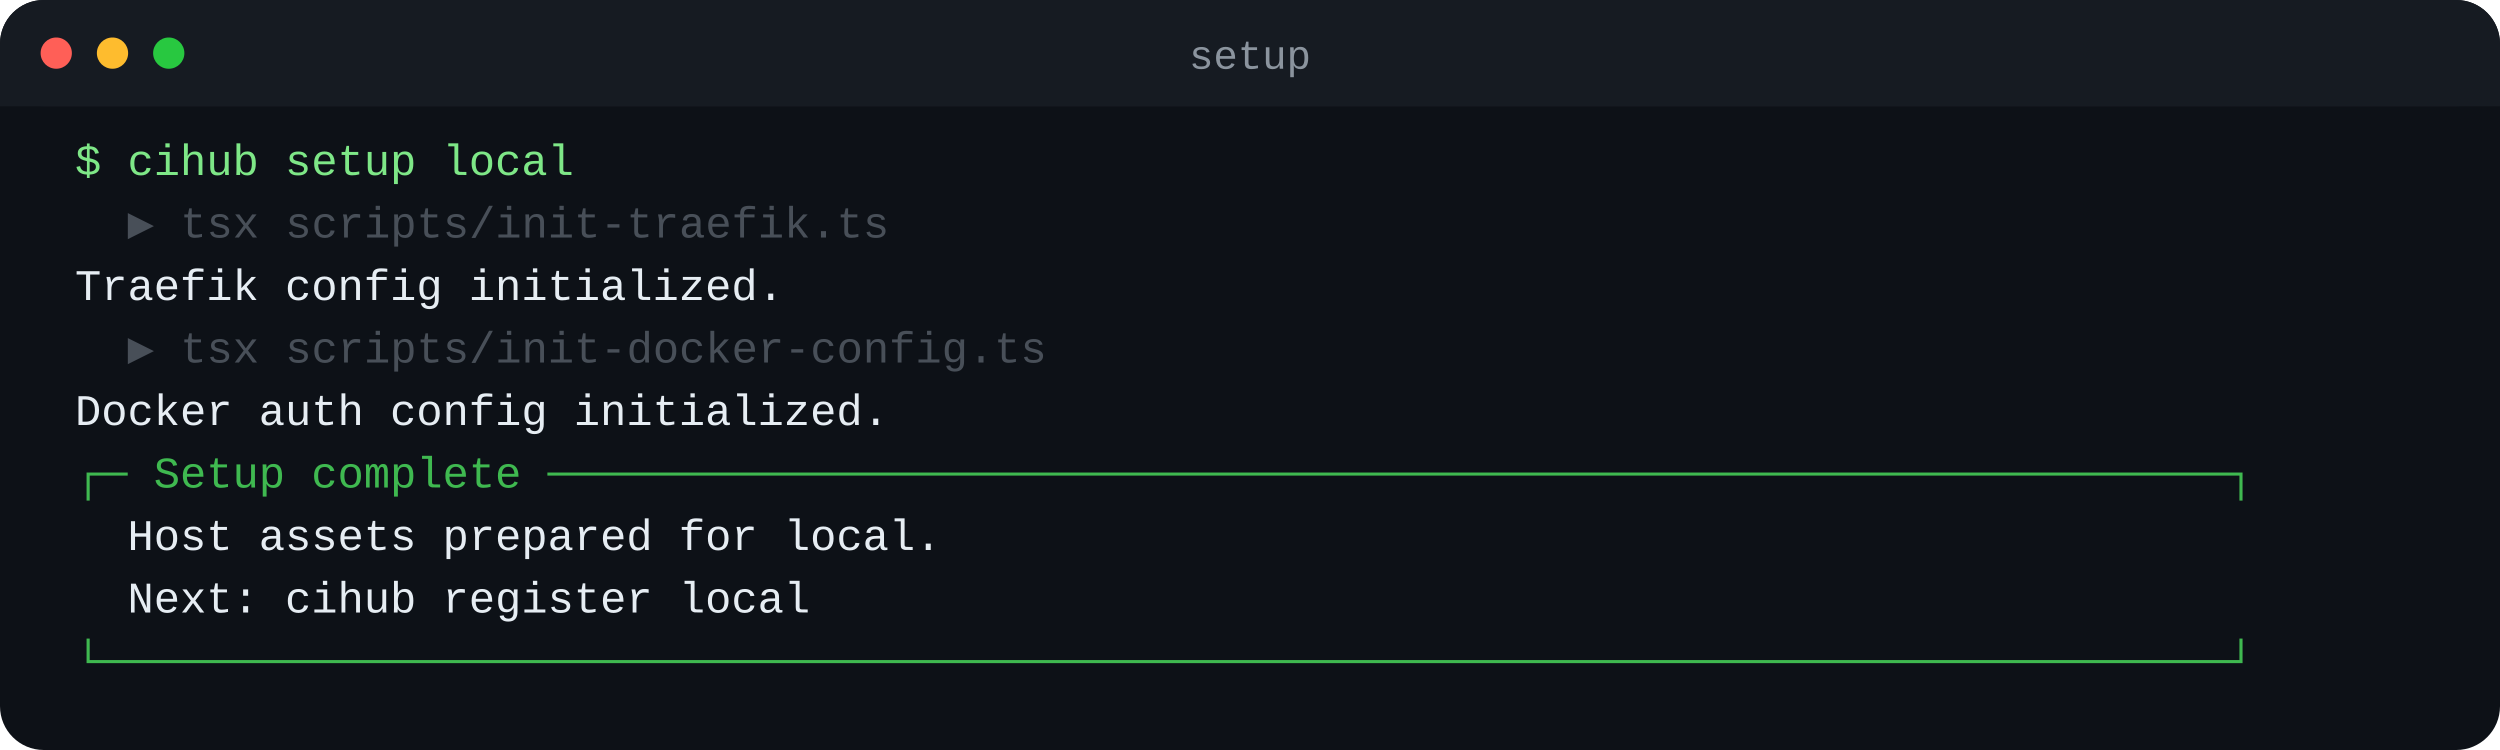
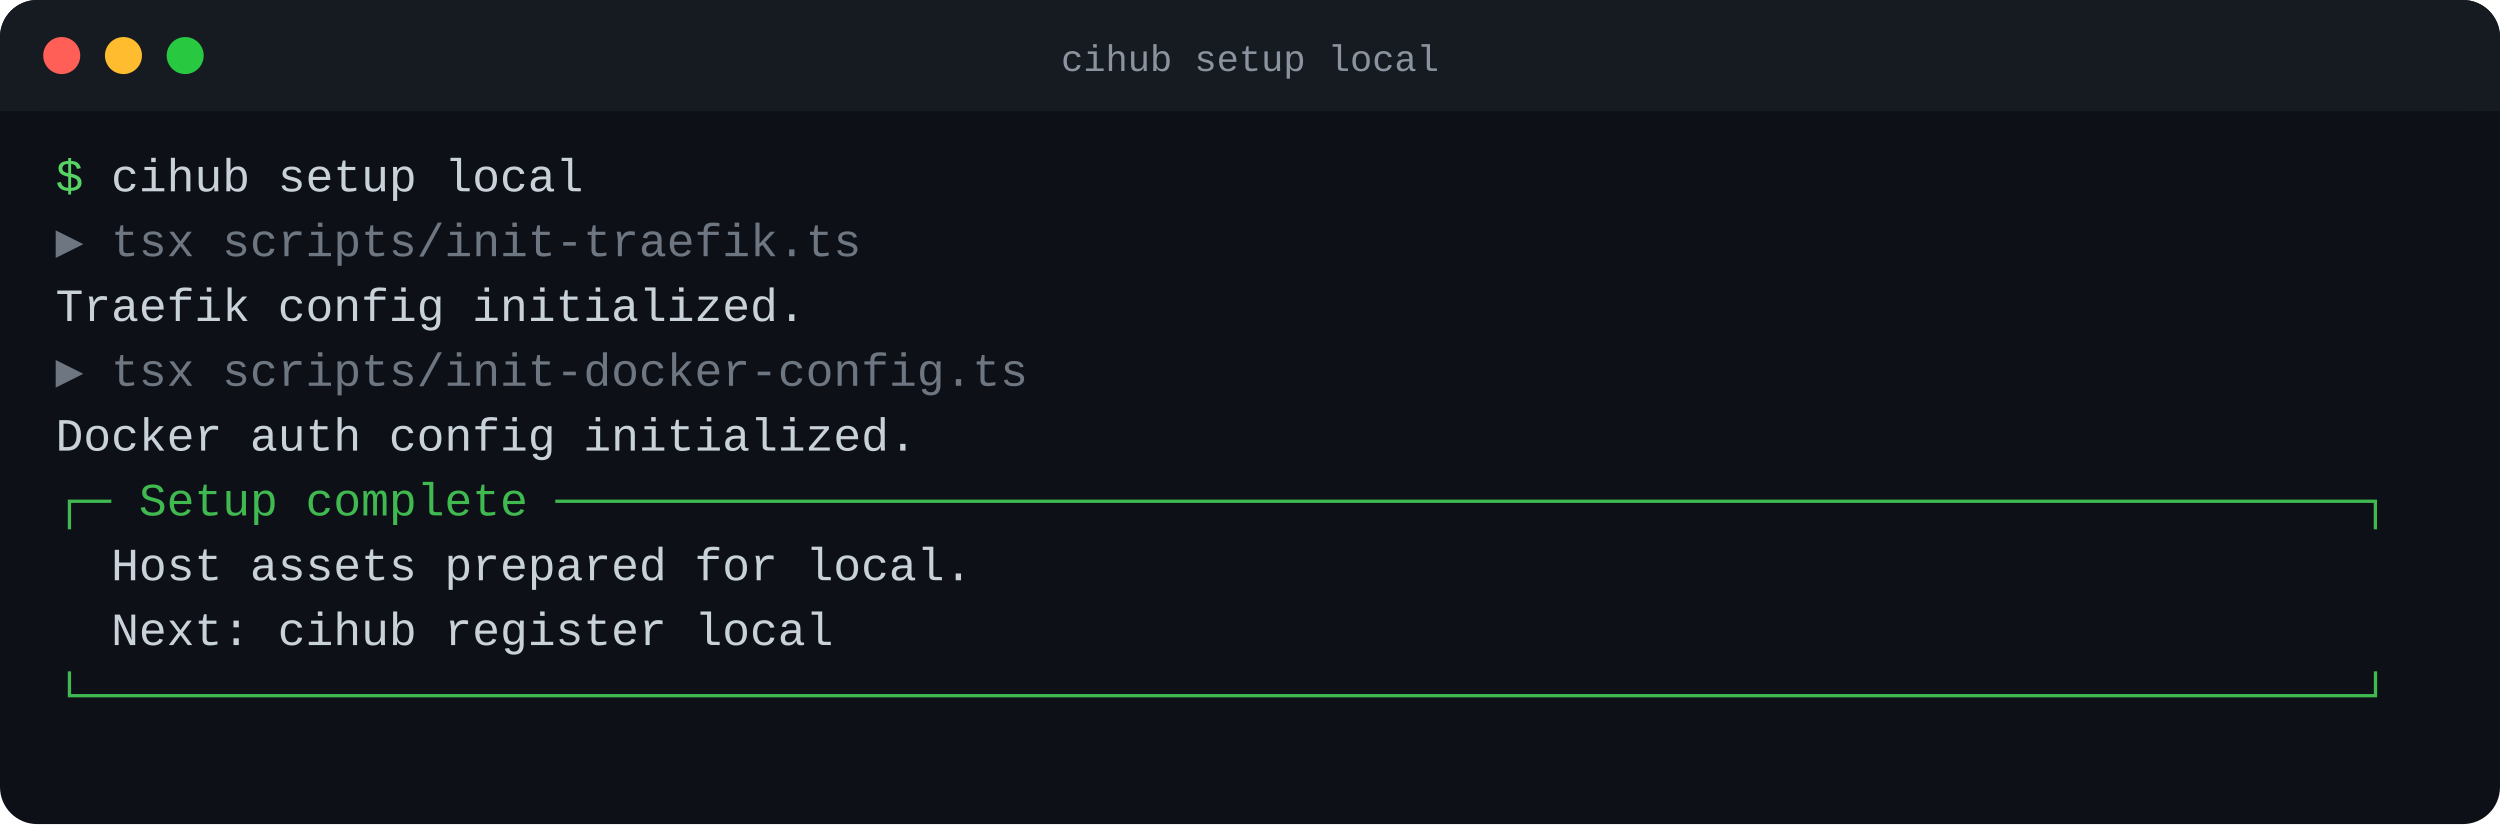
- <svg xmlns="http://www.w3.org/2000/svg" width="800" height="240" viewBox="0 0 800 240" role="img" aria-labelledby="title desc">
-   <rect width="800" height="240" rx="14" fill="#0d1117" />
-   <rect x="0" y="0" width="800" height="34" rx="14" fill="#161b22" />
-   <rect x="0" y="20" width="800" height="14" fill="#161b22" />
-   <circle cx="18" cy="17" r="5" fill="#ff5f57" />
-   <circle cx="36" cy="17" r="5" fill="#febc2e" />
-   <circle cx="54" cy="17" r="5" fill="#28c840" />
-   <text x="400" y="22" text-anchor="middle" fill="#8b949e" font-size="13" font-family="ui-monospace, SFMono-Regular, Menlo, Monaco, Consolas, Liberation Mono, monospace">setup</text>
-   <g font-family="ui-monospace, SFMono-Regular, Menlo, Monaco, Consolas, Liberation Mono, monospace" font-size="14" xml:space="preserve">
-     <text x="24" y="56" fill="#7ee787">$ cihub setup local</text>
-     <text x="24" y="76" fill="#484f58">  ▶ tsx scripts/init-traefik.ts</text>
-     <text x="24" y="96" fill="#e6edf3">Traefik config initialized.</text>
-     <text x="24" y="116" fill="#484f58">  ▶ tsx scripts/init-docker-config.ts</text>
-     <text x="24" y="136" fill="#e6edf3">Docker auth config initialized.</text>
-     <text x="24" y="156" fill="#3fb950">┌─ Setup complete ────────────────────────────────────────────────────────────────┐</text>
-     <text x="24" y="176" fill="#e6edf3">  Host assets prepared for local.</text>
-     <text x="24" y="196" fill="#e6edf3">  Next: cihub register local</text>
-     <text x="24" y="216" fill="#3fb950">└─────────────────────────────────────────────────────────────────────────────────┘</text>
+ <svg xmlns="http://www.w3.org/2000/svg" width="810" height="267" viewBox="0 0 810 267" role="img" aria-label="cihub cihub setup local">
+   <rect width="810" height="267" rx="12" fill="#0d1117" />
+   <rect x="0" y="0" width="810" height="36" rx="12" fill="#161b22" />
+   <rect x="0" y="24" width="810" height="12" fill="#161b22" />
+   <circle cx="20" cy="18" r="6" fill="#ff5f57" />
+   <circle cx="40" cy="18" r="6" fill="#febc2e" />
+   <circle cx="60" cy="18" r="6" fill="#28c840" />
+   <text x="405" y="23" text-anchor="middle" fill="#8b949e" font-size="12" font-family="ui-monospace, SFMono-Regular, Menlo, Monaco, Consolas, &quot;Liberation Mono&quot;, monospace">cihub setup local</text>
+   <g font-family="ui-monospace, SFMono-Regular, Menlo, Monaco, Consolas, &quot;Liberation Mono&quot;, monospace" font-size="15" xml:space="preserve">
+     <text x="18" y="62" textLength="9" lengthAdjust="spacingAndGlyphs" fill="#56d364">$</text>
+     <text x="36" y="62" textLength="45" lengthAdjust="spacingAndGlyphs" fill="#c9d1d9">cihub</text>
+     <text x="90" y="62" textLength="45" lengthAdjust="spacingAndGlyphs" fill="#c9d1d9">setup</text>
+     <text x="144" y="62" textLength="45" lengthAdjust="spacingAndGlyphs" fill="#c9d1d9">local</text>
+     <text x="18" y="83" textLength="9" lengthAdjust="spacingAndGlyphs" fill="#6e7681">▶</text>
+     <text x="36" y="83" textLength="27" lengthAdjust="spacingAndGlyphs" fill="#6e7681">tsx</text>
+     <text x="72" y="83" textLength="207" lengthAdjust="spacingAndGlyphs" fill="#6e7681">scripts/init-traefik.ts</text>
+     <text x="18" y="104" textLength="63" lengthAdjust="spacingAndGlyphs" fill="#c9d1d9">Traefik</text>
+     <text x="90" y="104" textLength="54" lengthAdjust="spacingAndGlyphs" fill="#c9d1d9">config</text>
+     <text x="153" y="104" textLength="108" lengthAdjust="spacingAndGlyphs" fill="#c9d1d9">initialized.</text>
+     <text x="18" y="125" textLength="9" lengthAdjust="spacingAndGlyphs" fill="#6e7681">▶</text>
+     <text x="36" y="125" textLength="27" lengthAdjust="spacingAndGlyphs" fill="#6e7681">tsx</text>
+     <text x="72" y="125" textLength="261" lengthAdjust="spacingAndGlyphs" fill="#6e7681">scripts/init-docker-config.ts</text>
+     <text x="18" y="146" textLength="54" lengthAdjust="spacingAndGlyphs" fill="#c9d1d9">Docker</text>
+     <text x="81" y="146" textLength="36" lengthAdjust="spacingAndGlyphs" fill="#c9d1d9">auth</text>
+     <text x="126" y="146" textLength="54" lengthAdjust="spacingAndGlyphs" fill="#c9d1d9">config</text>
+     <text x="189" y="146" textLength="108" lengthAdjust="spacingAndGlyphs" fill="#c9d1d9">initialized.</text>
+     <text x="18" y="167" textLength="18" lengthAdjust="spacingAndGlyphs" fill="#3fb950">┌─</text>
+     <text x="45" y="167" textLength="45" lengthAdjust="spacingAndGlyphs" fill="#3fb950">Setup</text>
+     <text x="99" y="167" textLength="72" lengthAdjust="spacingAndGlyphs" fill="#3fb950">complete</text>
+     <text x="180" y="167" textLength="594" lengthAdjust="spacingAndGlyphs" fill="#3fb950">─────────────────────────────────────────────────────────────────┐</text>
+     <text x="36" y="188" textLength="36" lengthAdjust="spacingAndGlyphs" fill="#c9d1d9">Host</text>
+     <text x="81" y="188" textLength="54" lengthAdjust="spacingAndGlyphs" fill="#c9d1d9">assets</text>
+     <text x="144" y="188" textLength="72" lengthAdjust="spacingAndGlyphs" fill="#c9d1d9">prepared</text>
+     <text x="225" y="188" textLength="27" lengthAdjust="spacingAndGlyphs" fill="#c9d1d9">for</text>
+     <text x="261" y="188" textLength="54" lengthAdjust="spacingAndGlyphs" fill="#c9d1d9">local.</text>
+     <text x="36" y="209" textLength="45" lengthAdjust="spacingAndGlyphs" fill="#c9d1d9">Next:</text>
+     <text x="90" y="209" textLength="45" lengthAdjust="spacingAndGlyphs" fill="#c9d1d9">cihub</text>
+     <text x="144" y="209" textLength="72" lengthAdjust="spacingAndGlyphs" fill="#c9d1d9">register</text>
+     <text x="225" y="209" textLength="45" lengthAdjust="spacingAndGlyphs" fill="#c9d1d9">local</text>
+     <text x="18" y="230" textLength="756" lengthAdjust="spacingAndGlyphs" fill="#3fb950">└──────────────────────────────────────────────────────────────────────────────────┘</text>
  </g>
</svg>
